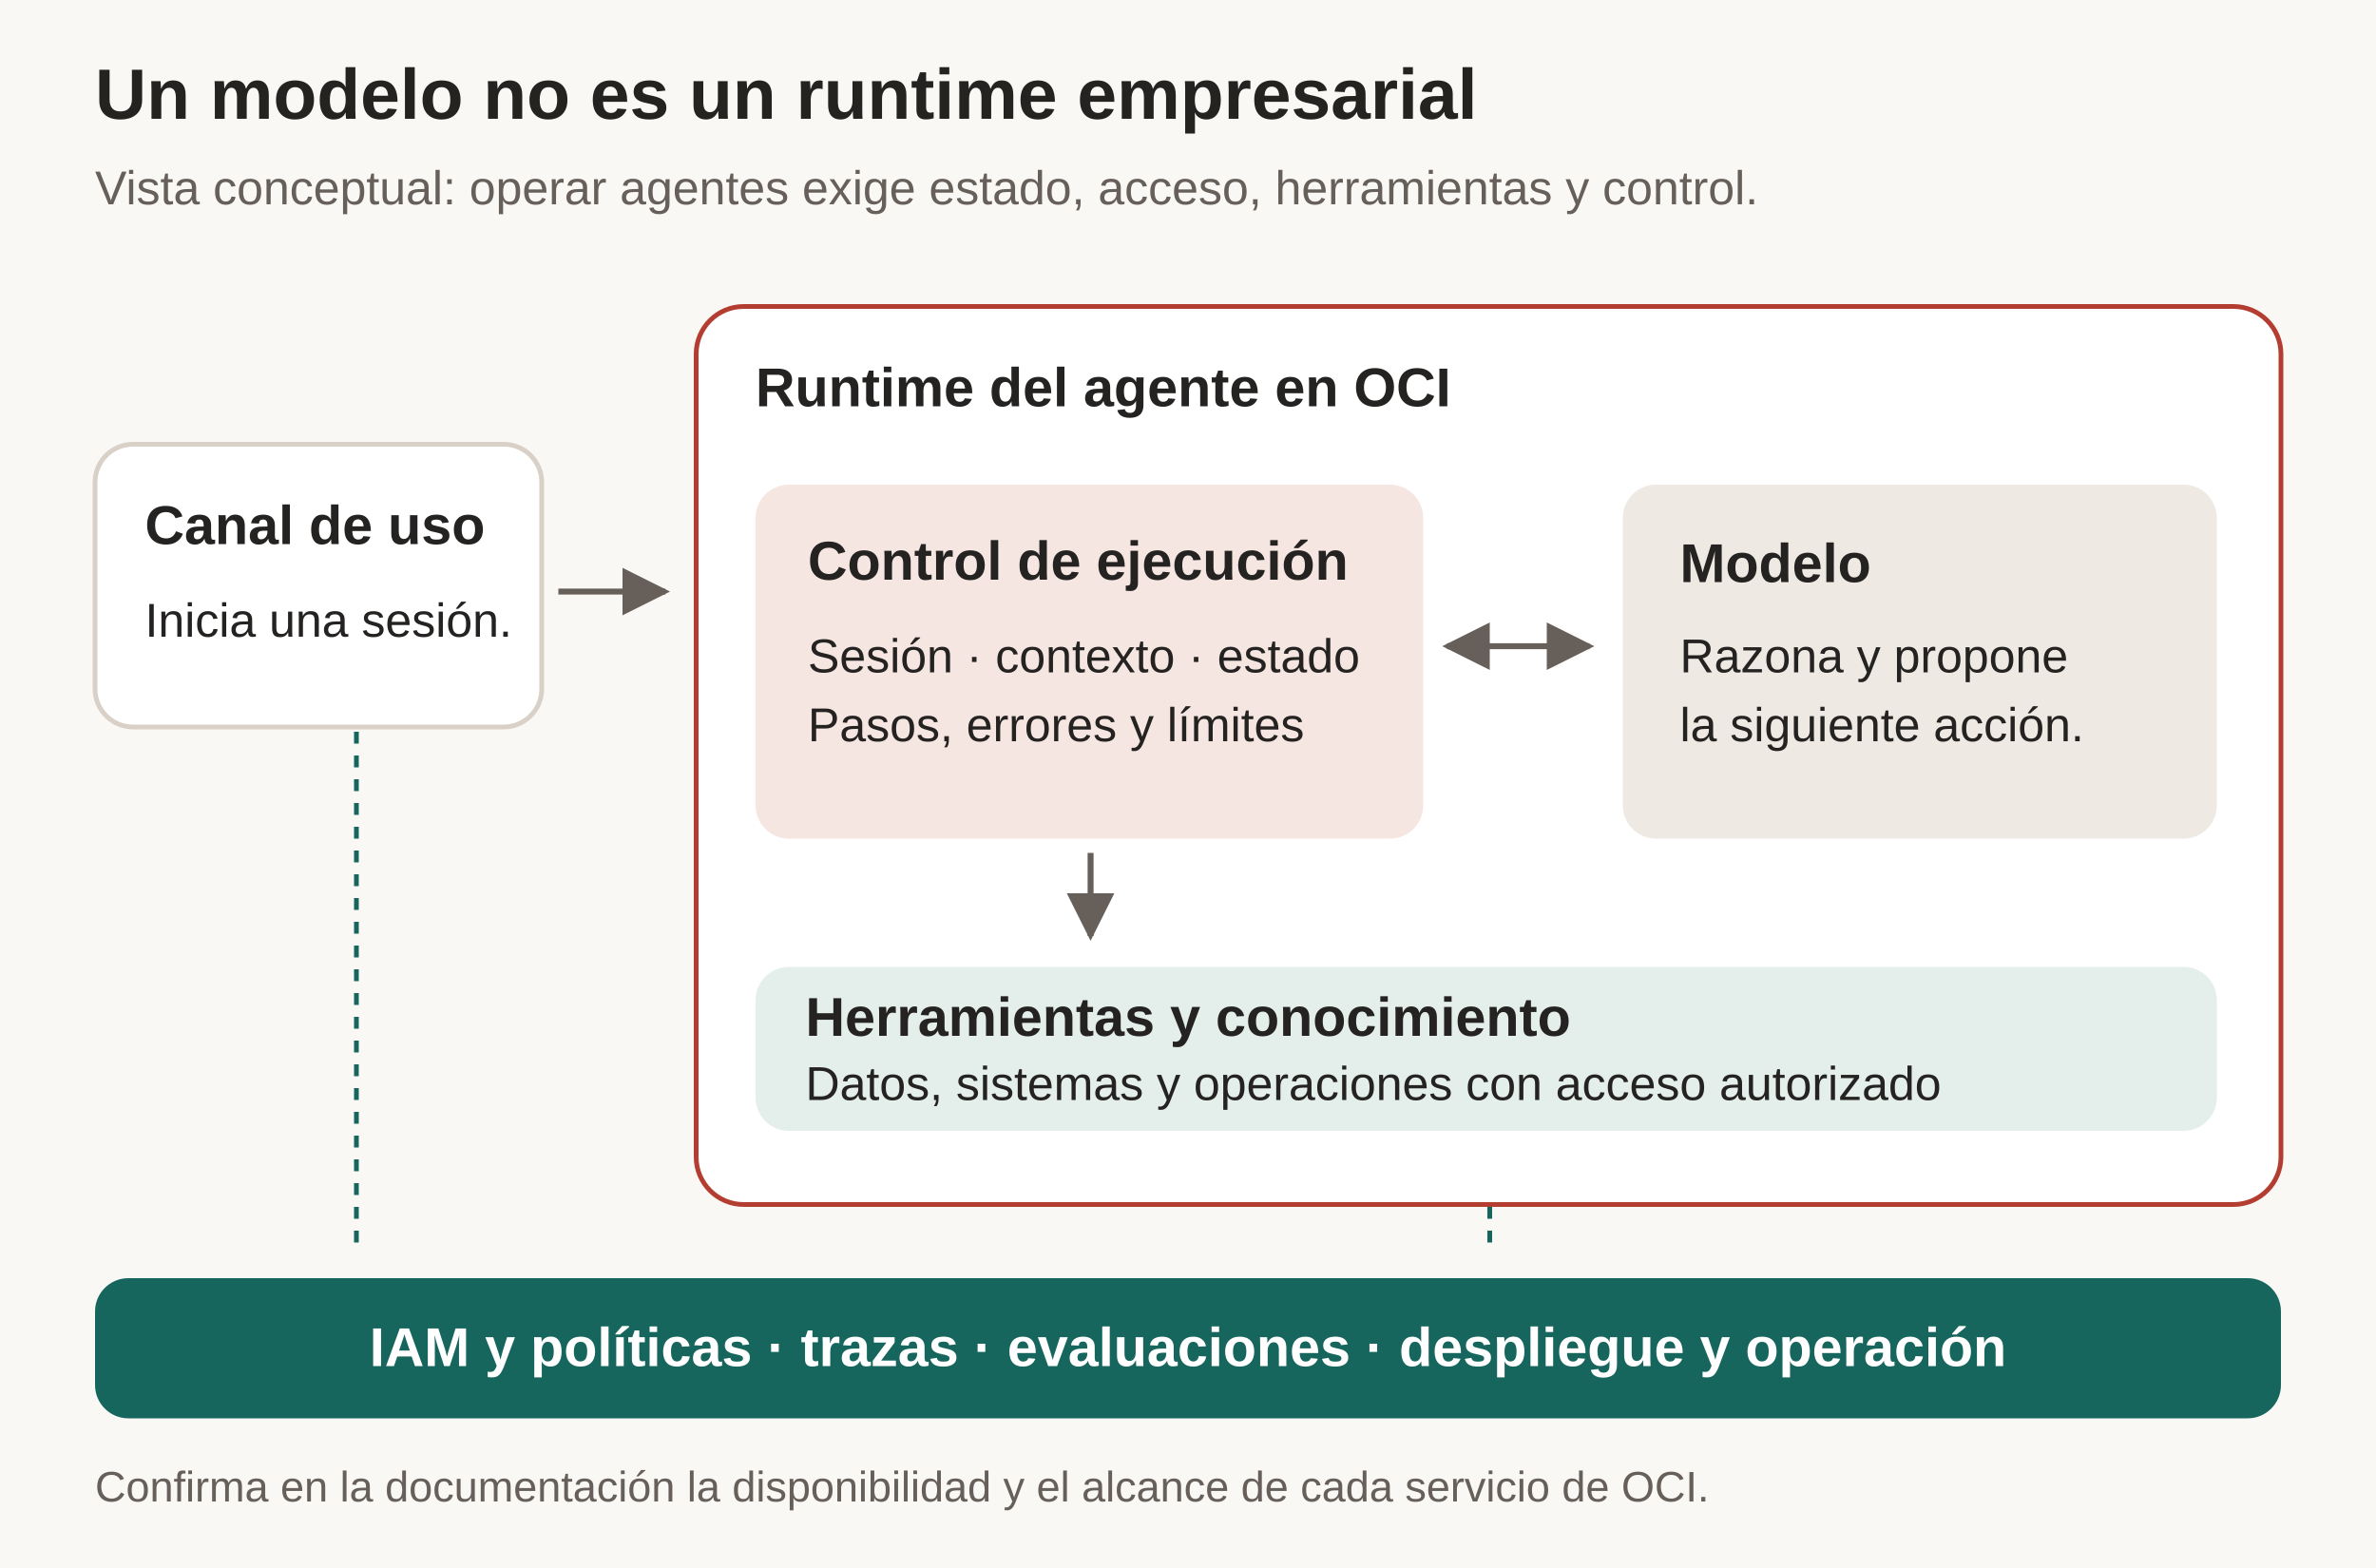
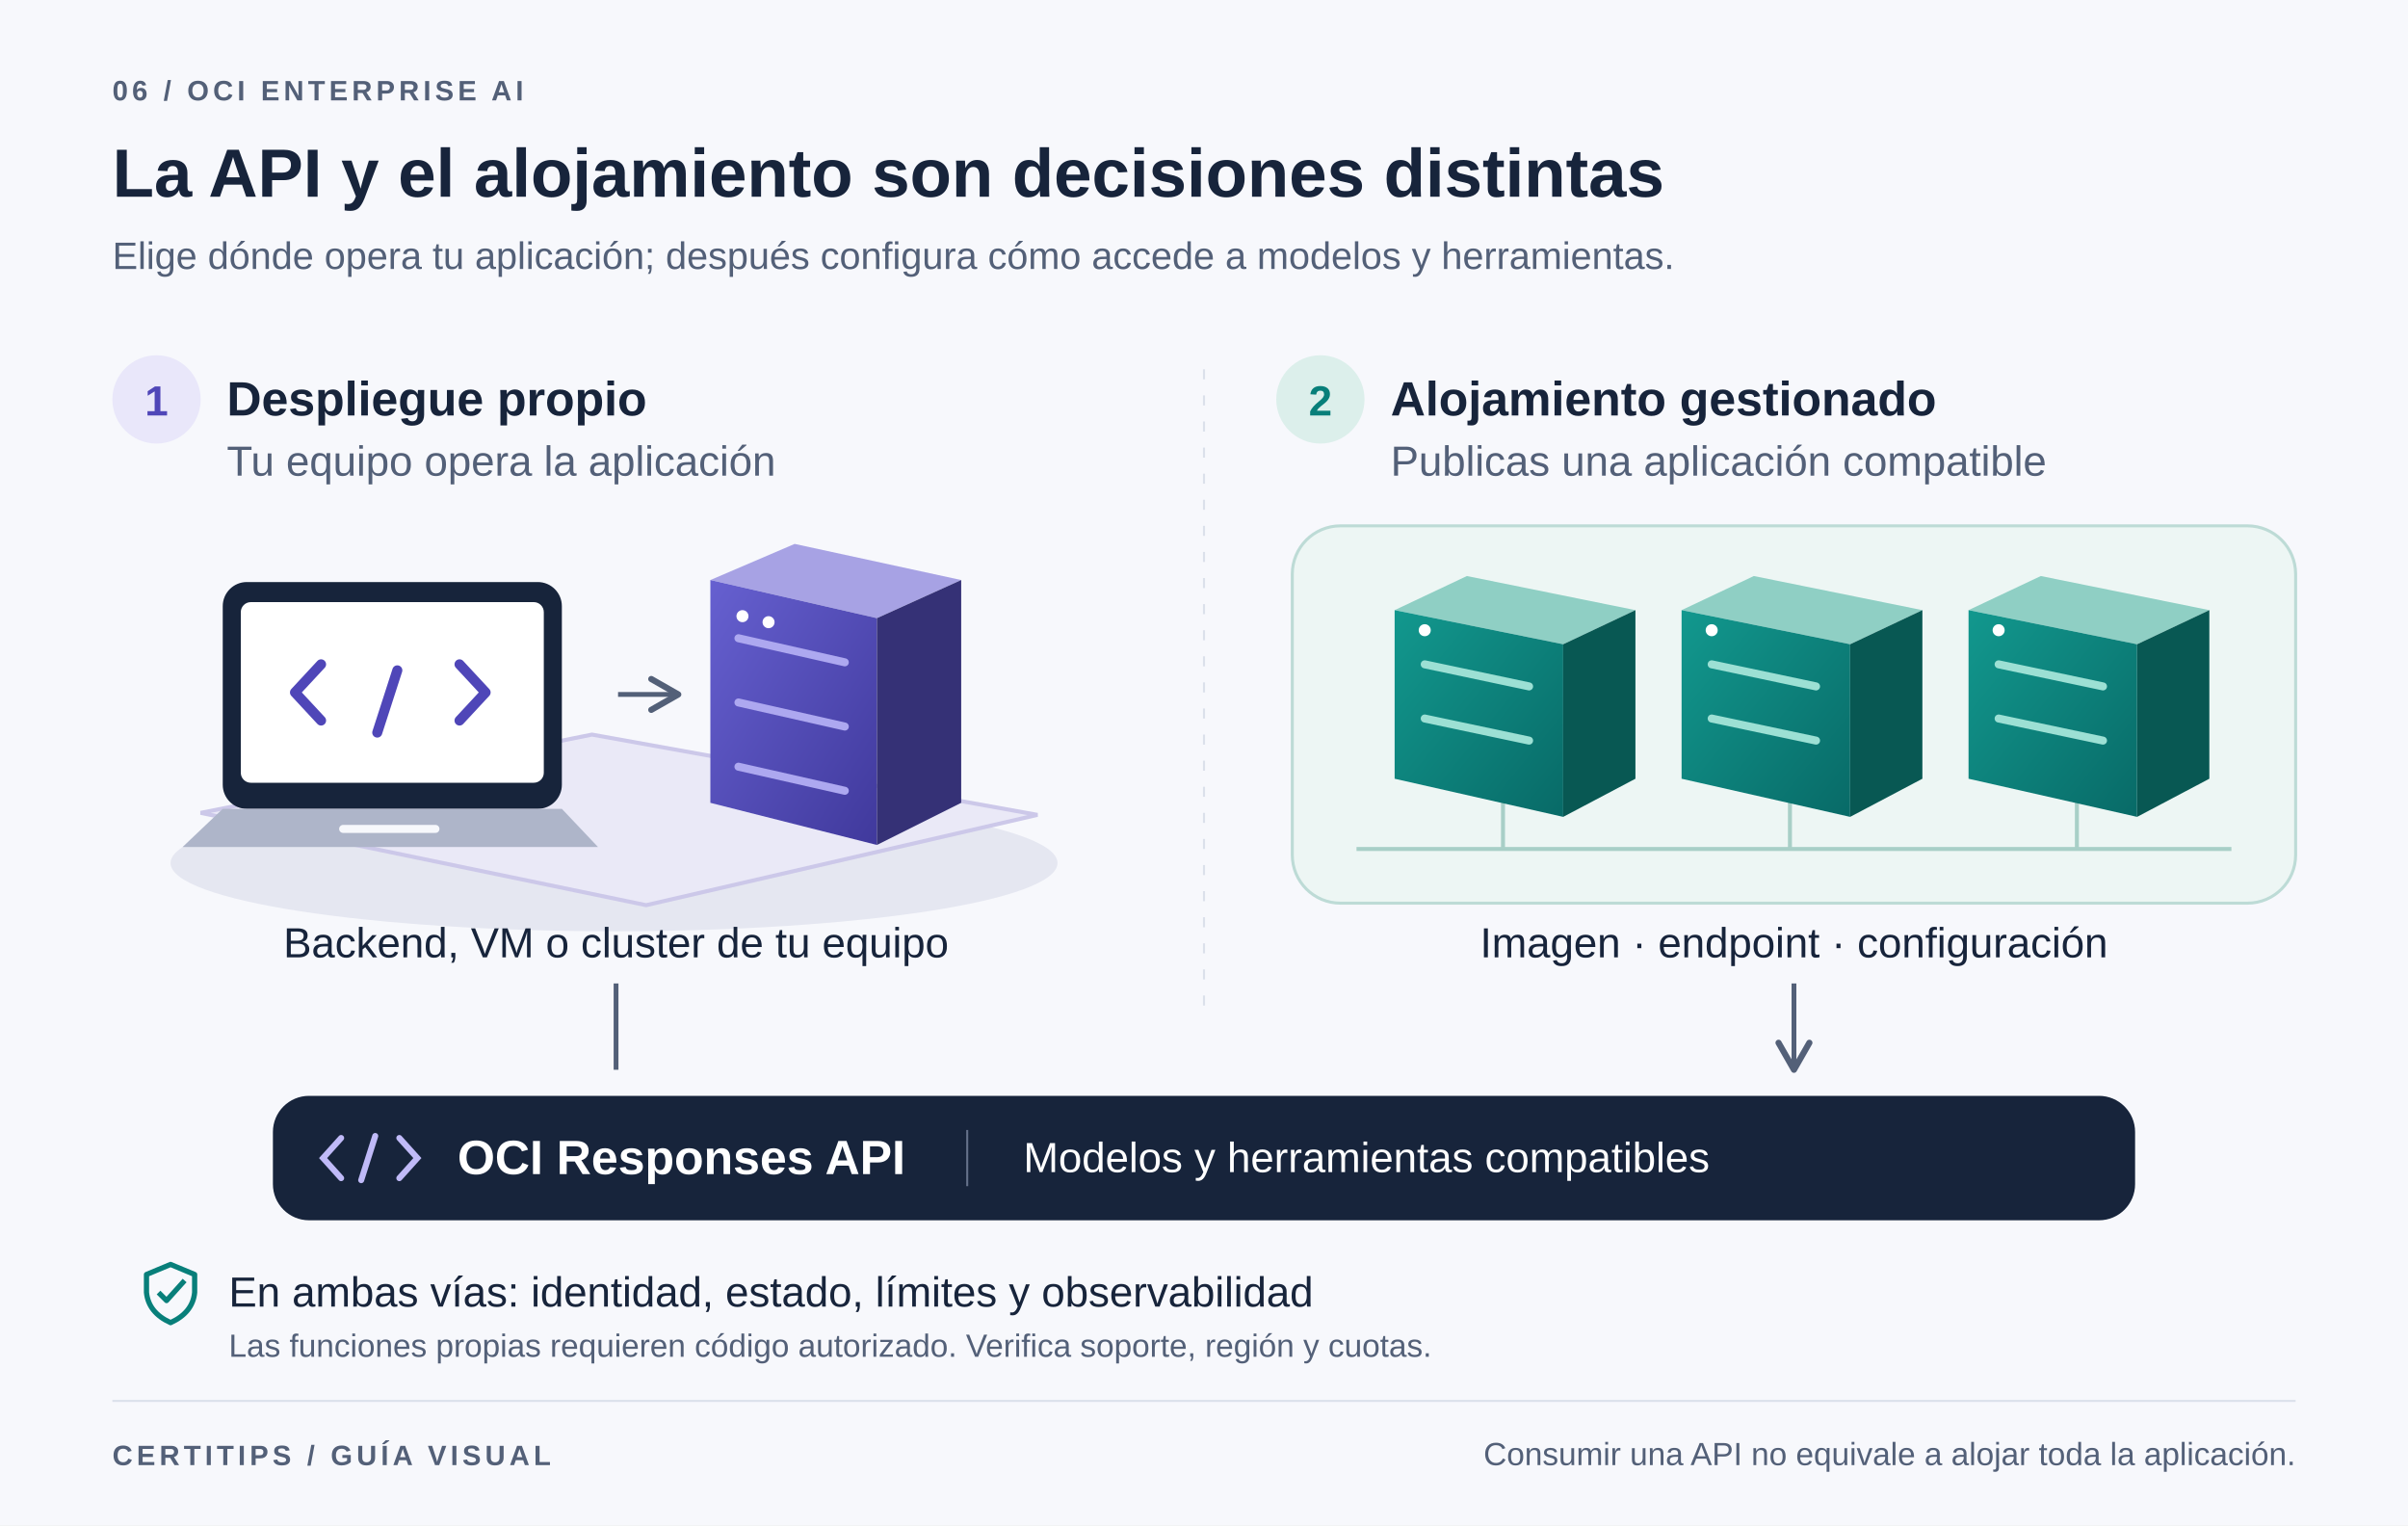
- <svg xmlns="http://www.w3.org/2000/svg" viewBox="0 0 1000 660" role="img" aria-labelledby="title description">
+ <svg xmlns="http://www.w3.org/2000/svg" viewBox="0 0 1200 760" role="img" aria-labelledby="title description">
  <defs>
-     <marker id="arrow" viewBox="0 0 10 10" refX="9" refY="5" markerWidth="8" markerHeight="8" orient="auto-start-reverse">
-       <path d="M 0 0 L 10 5 L 0 10 Z" fill="#675f59" />
-     </marker>
-     <marker id="arrow-teal" viewBox="0 0 10 10" refX="9" refY="5" markerWidth="8" markerHeight="8" orient="auto-start-reverse">
-       <path d="M 0 0 L 10 5 L 0 10 Z" fill="#17665e" />
+     <linearGradient id="indigo-surface" x1="0" y1="0" x2="1" y2="1">
+       <stop stop-color="#6660d0" />
+       <stop offset="1" stop-color="#40399c" />
+     </linearGradient>
+     <linearGradient id="teal-surface" x1="0" y1="0" x2="1" y2="1">
+       <stop stop-color="#12988e" />
+       <stop offset="1" stop-color="#086a67" />
+     </linearGradient>
+     <marker id="arrow" viewBox="0 0 10 10" refX="8" refY="5" markerWidth="8" markerHeight="8" orient="auto">
+       <path d="m1 1 7 4-7 4" fill="none" stroke="#536078" stroke-width="1.6" stroke-linecap="round" stroke-linejoin="round" />
    </marker>
    <style>
-       text{font-family:Arial,Helvetica,sans-serif;fill:#252321}
-       .title{font-size:30px;font-weight:700}
-       .subtitle{font-size:20px;fill:#675f59}
-       .label{font-size:23px;font-weight:700}
-       .body{font-size:20px}
-       .small{font-size:18px;fill:#675f59}
-       .white{fill:#fff}
-       .red{fill:#b43d32}
-       .teal{fill:#17665e}
-       .card{fill:#fff;stroke:#d9d0c7;stroke-width:2}
-       .line{fill:none;stroke:#675f59;stroke-width:2.5;marker-end:url(#arrow)}
-       .return{fill:none;stroke:#17665e;stroke-width:2.5;marker-end:url(#arrow-teal)}
+       text{font-family:'Segoe UI',Arial,sans-serif;fill:#17243b}.eyebrow{font-size:14px;font-weight:700;letter-spacing:2px;fill:#536078}.title{font-size:34px;font-weight:700}.subtitle{font-size:19px;fill:#536078}.label{font-size:24px;font-weight:700}.body{font-size:21px}.meta{font-size:16px;fill:#536078}.white{fill:#fff}.muted{fill:#536078}.teal{fill:#087f7a}.indigo{fill:#4f46b8}.line{fill:none;stroke:#536078;stroke-width:2.4;marker-end:url(#arrow)}
    </style>
  </defs>
-   <rect width="1000" height="660" fill="#faf8f5" />
-   <text x="40" y="50" class="title">Un modelo no es un runtime empresarial</text>
-   <text x="40" y="86" class="subtitle">Vista conceptual: operar agentes exige estado, acceso, herramientas y control.</text>
-   <rect x="40" y="187" width="188" height="119" rx="16" class="card" />
-   <text x="61" y="229" class="label">Canal de uso</text>
-   <text x="61" y="268" class="body">Inicia una sesión.</text>
-   <path d="M 235 249 H 280" class="line" />
-   <rect x="293" y="129" width="667" height="378" rx="20" fill="#fff" stroke="#b43d32" stroke-width="2" />
-   <text x="318" y="171" class="label">Runtime del agente en OCI</text>
-   <rect x="318" y="204" width="281" height="149" rx="14" fill="#f6e6e1" />
-   <text x="340" y="244" class="label">Control de ejecución</text>
-   <text x="340" y="283" class="body">
-     <tspan x="340">Sesión · contexto · estado</tspan>
-     <tspan x="340" dy="29">Pasos, errores y límites</tspan>
-   </text>
-   <rect x="683" y="204" width="250" height="149" rx="14" fill="#eee9e3" />
-   <text x="707" y="245" class="label">Modelo</text>
-   <text x="707" y="283" class="body">
-     <tspan x="707">Razona y propone</tspan>
-     <tspan x="707" dy="29">la siguiente acción.</tspan>
-   </text>
-   <path d="M 609 272 H 669" fill="none" stroke="#675f59" stroke-width="2.5" marker-start="url(#arrow)" marker-end="url(#arrow)" />
-   <path d="M 459 359 V 394" class="line" />
-   <rect x="318" y="407" width="615" height="69" rx="14" fill="#e4eeeb" />
-   <text x="339" y="436" class="label">Herramientas y conocimiento</text>
-   <text x="339" y="463" class="body">Datos, sistemas y operaciones con acceso autorizado</text>
-   <path d="M 150 308 V 524 M 627 508 V 524" stroke="#17665e" stroke-width="2" stroke-dasharray="5 5" />
-   <rect x="40" y="538" width="920" height="59" rx="14" fill="#17665e" />
-   <text x="500" y="575" text-anchor="middle" class="label white">IAM y políticas · trazas · evaluaciones · despliegue y operación</text>
-   <text x="40" y="632" class="small">Confirma en la documentación la disponibilidad y el alcance de cada servicio de OCI.</text>
+   <rect width="1200" height="760" fill="#f7f8fc" />
+   <text x="56" y="50" class="eyebrow">06 / OCI ENTERPRISE AI</text>
+   <text x="56" y="98" class="title">La API y el alojamiento son decisiones distintas</text>
+   <text x="56" y="134" class="subtitle">Elige dónde opera tu aplicación; después configura cómo accede a modelos y herramientas.</text>
+   <path d="M600 184V502" stroke="#dbe0eb" stroke-dasharray="5 8" />
+   <circle cx="78" cy="199" r="22" fill="#e9e7fa" />
+   <text x="78" y="207" text-anchor="middle" class="body indigo" font-weight="700">1</text>
+   <text x="113" y="207" class="label">Despliegue propio</text>
+   <text x="113" y="237" class="body muted">Tu equipo opera la aplicación</text>
+   <circle cx="658" cy="199" r="22" fill="#dcefeb" />
+   <text x="658" y="207" text-anchor="middle" class="body teal" font-weight="700">2</text>
+   <text x="693" y="207" class="label">Alojamiento gestionado</text>
+   <text x="693" y="237" class="body muted">Publicas una aplicación compatible</text>
+   <ellipse cx="306" cy="430" rx="221" ry="34" fill="#e5e7f1" />
+   <path d="M100 405 295 366 517 406 322 451Z" fill="#eae9f7" stroke="#ccc8e9" stroke-width="2" />
+   <rect x="111" y="290" width="169" height="113" rx="12" fill="#17243b" />
+   <rect x="120" y="300" width="151" height="90" rx="5" fill="#fff" />
+   <path d="m111 403-20 19h207l-18-19" fill="#aeb5c9" />
+   <path d="M171 413h46" stroke="#f7f8fc" stroke-width="4" stroke-linecap="round" />
+   <path d="m160 331-13 14 13 14m69-28 13 14-13 14m-31-25-10 31" fill="none" stroke="#4f46b8" stroke-width="5" stroke-linecap="round" stroke-linejoin="round" />
+   <path d="M308 346h30" class="line" />
+   <path d="m354 289 42-18 83 18-42 19Z" fill="#a7a2e4" />
+   <path d="M354 289v111l83 21V308Z" fill="url(#indigo-surface)" />
+   <path d="m437 308 42-19v111l-42 21Z" fill="#353176" />
+   <path d="m368 318 53 12m-53 20 53 12m-53 20 53 12" stroke="#ada8f0" stroke-width="4" stroke-linecap="round" />
+   <circle cx="370" cy="307" r="3" fill="#fff" />
+   <circle cx="383" cy="310" r="3" fill="#fff" />
+   <text x="307" y="477" text-anchor="middle" class="body">Backend, VM o cluster de tu equipo</text>
+   <rect x="644" y="262" width="500" height="188" rx="24" fill="#edf6f4" stroke="#bddbd6" stroke-width="1.5" />
+   <path d="M676 423h436M749 395v28m143-28v28m143-28v28" stroke="#a8cfc7" stroke-width="2" />
+   <g>
+     <path d="m695 304 36-17 84 17-36 17Z" fill="#8fcfc4" />
+     <path d="M695 304v84l84 19v-86Z" fill="url(#teal-surface)" />
+     <path d="m779 321 36-17v84l-36 19Z" fill="#085853" />
+     <path d="m710 331 52 11m-52 16 52 11" stroke="#9ce0d4" stroke-width="4" stroke-linecap="round" />
+     <circle cx="710" cy="314" r="3" fill="#fff" />
+     <path d="m838 304 36-17 84 17-36 17Z" fill="#8fcfc4" />
+     <path d="M838 304v84l84 19v-86Z" fill="url(#teal-surface)" />
+     <path d="m922 321 36-17v84l-36 19Z" fill="#085853" />
+     <path d="m853 331 52 11m-52 16 52 11" stroke="#9ce0d4" stroke-width="4" stroke-linecap="round" />
+     <circle cx="853" cy="314" r="3" fill="#fff" />
+     <path d="m981 304 36-17 84 17-36 17Z" fill="#8fcfc4" />
+     <path d="M981 304v84l84 19v-86Z" fill="url(#teal-surface)" />
+     <path d="m1065 321 36-17v84l-36 19Z" fill="#085853" />
+     <path d="m996 331 52 11m-52 16 52 11" stroke="#9ce0d4" stroke-width="4" stroke-linecap="round" />
+     <circle cx="996" cy="314" r="3" fill="#fff" />
+   </g>
+   <text x="894" y="477" text-anchor="middle" class="body">Imagen · endpoint · configuración</text>
+   <path d="M307 490v43m587-43v43" class="line" />
+   <rect x="136" y="546" width="928" height="62" rx="18" fill="#17243b" />
+   <path d="m170 567-9 10 9 10m29-20 9 10-9 10m-12-21-7 22" stroke="#c0baf8" stroke-width="3" stroke-linecap="round" fill="none" />
+   <text x="228" y="585" class="label white">OCI Responses API</text>
+   <path d="M482 563v28" stroke="#64718a" />
+   <text x="510" y="584" class="body white">Modelos y herramientas compatibles</text>
+   <g fill="none" stroke="#087f7a" stroke-width="2.6" stroke-linejoin="round">
+     <path d="M85 630 97 635v9q-1 10-12 15-11-5-12-15v-9Z" />
+     <path d="m79 644 4 4 9-10" />
+   </g>
+   <text x="114" y="651" class="body">En ambas vías: identidad, estado, límites y observabilidad</text>
+   <text x="114" y="676" class="meta">Las funciones propias requieren código autorizado. Verifica soporte, región y cuotas.</text>
+   <path d="M56 698h1088" stroke="#dbe0eb" />
+   <text x="56" y="730" class="eyebrow">CERTITIPS / GUÍA VISUAL</text>
+   <text x="1144" y="730" text-anchor="end" class="meta">Consumir una API no equivale a alojar toda la aplicación.</text>
</svg>
